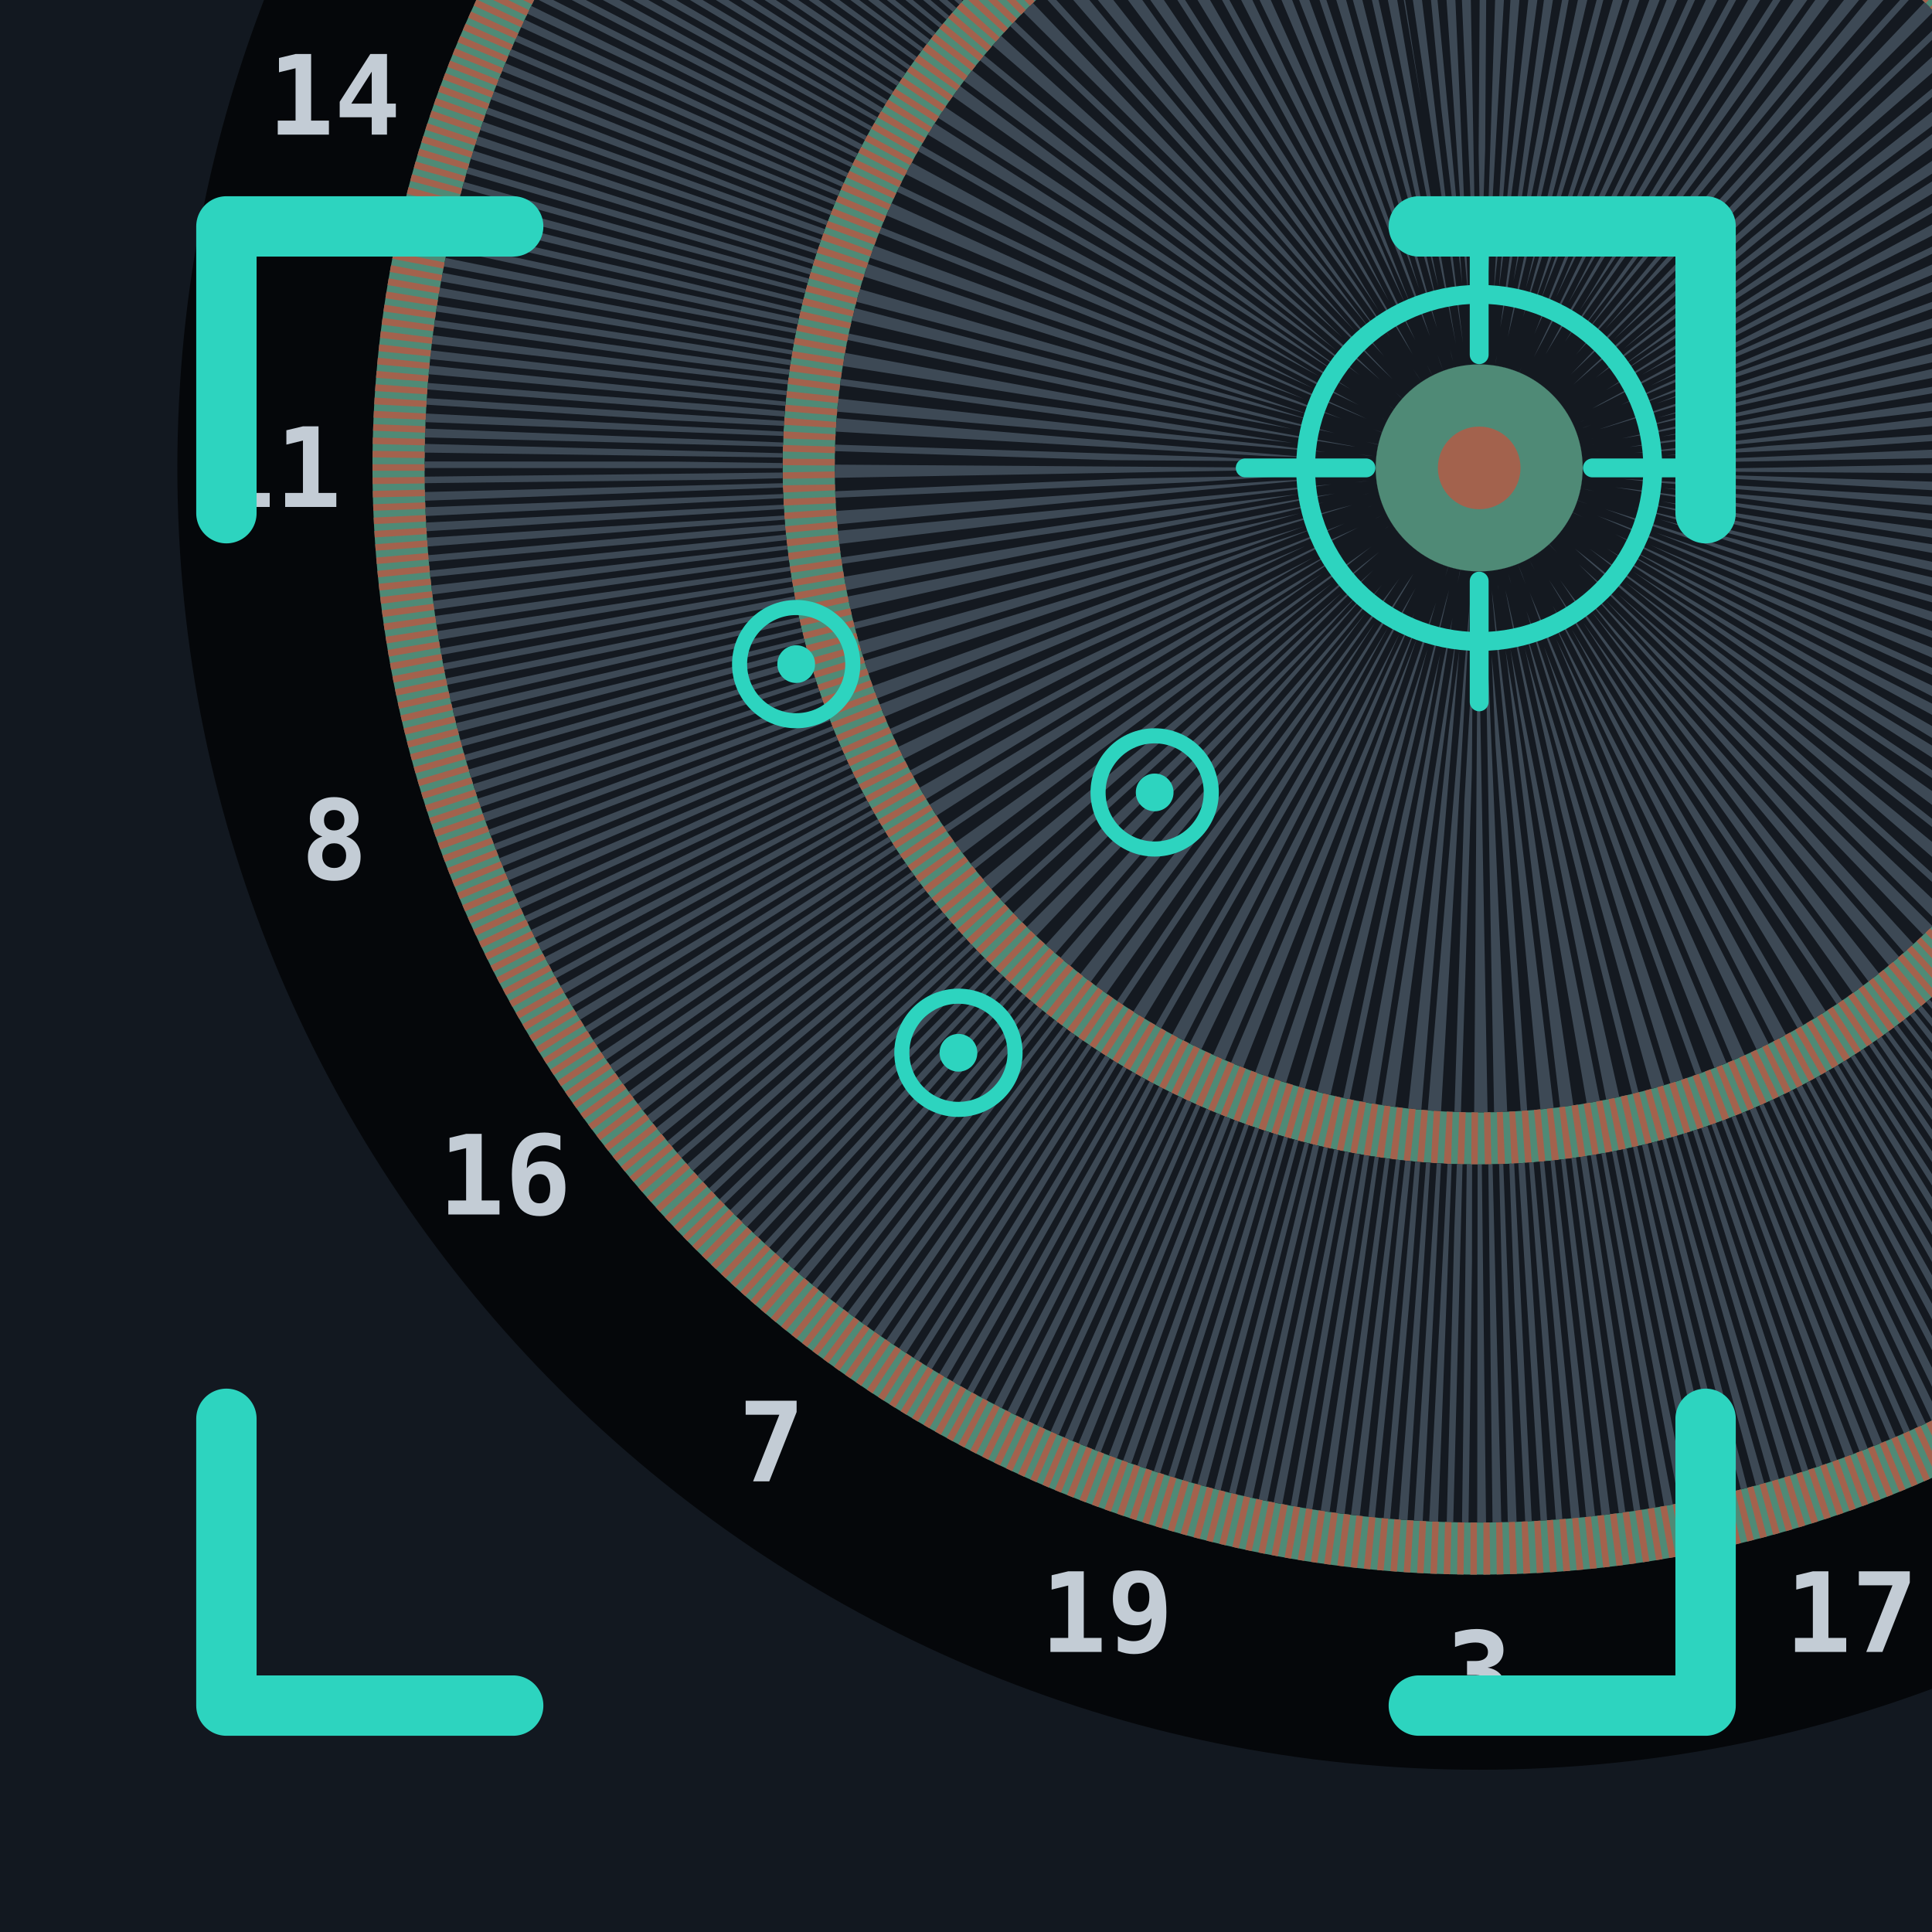
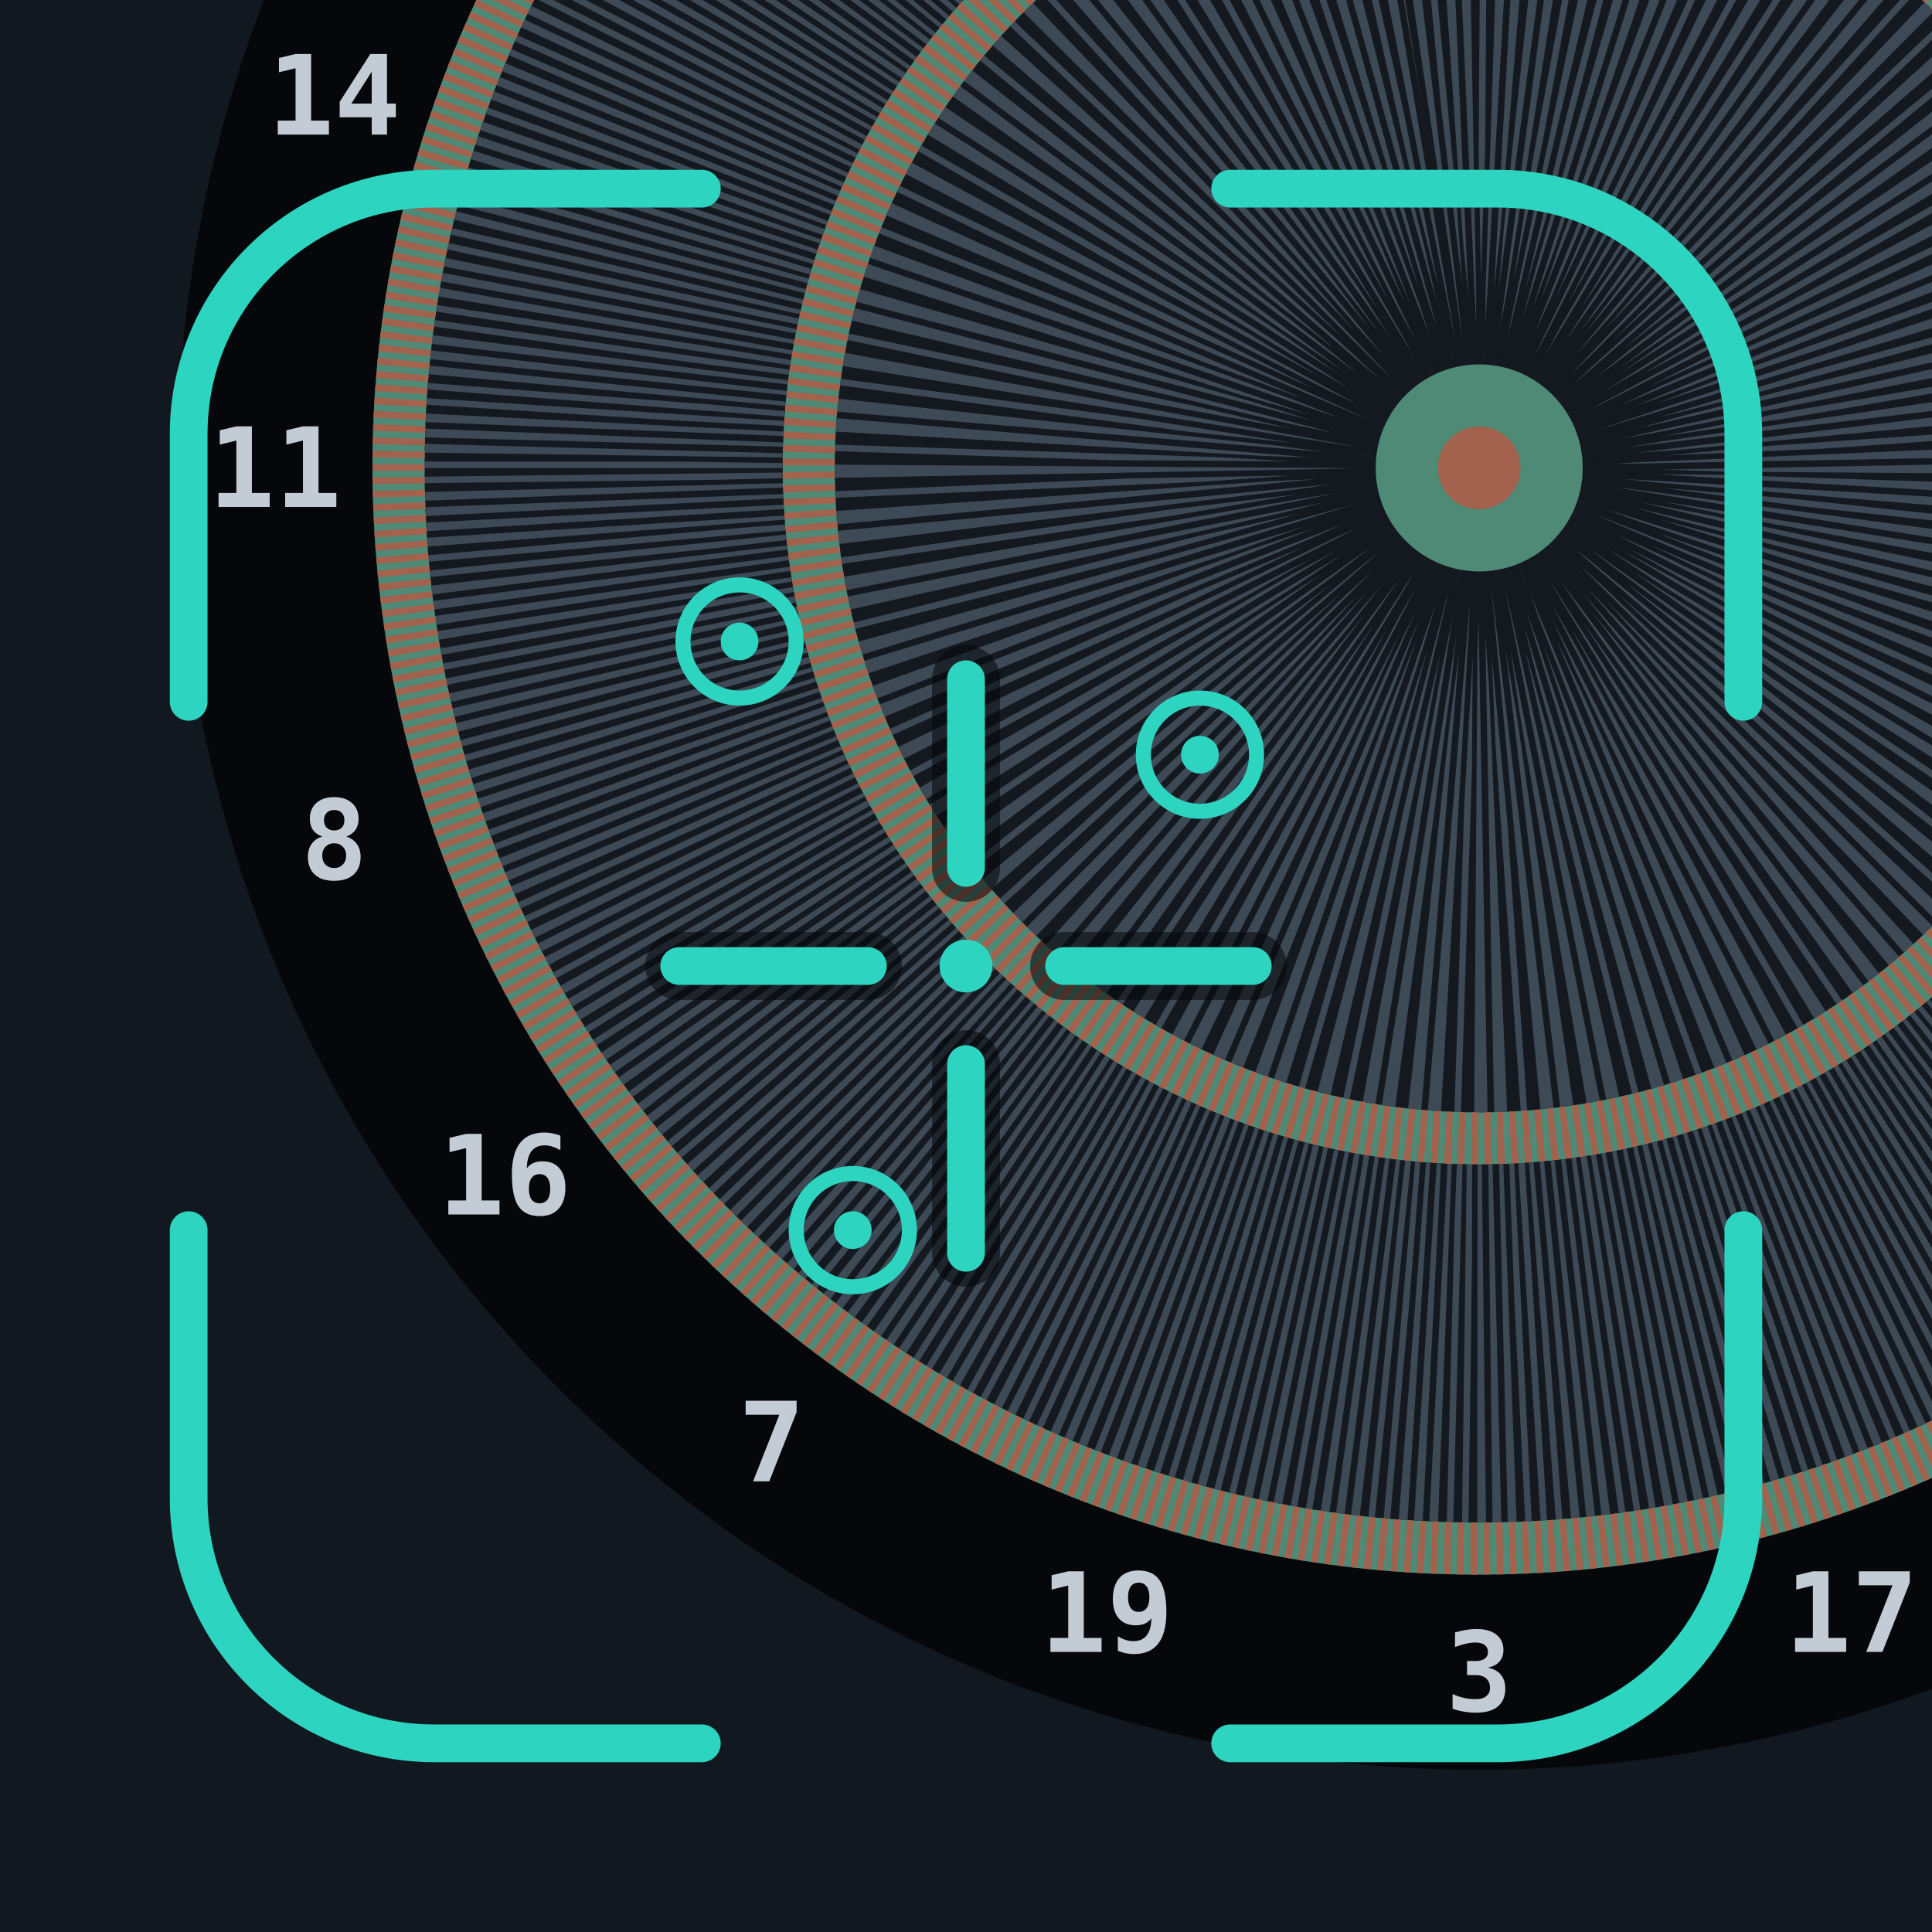
- <svg xmlns="http://www.w3.org/2000/svg" width="1024" height="1024" viewBox="0 0 512 512" role="img" aria-label="A muted dartboard seen through camera viewfinder brackets, with a reticle on the bull and tap markers on the board">
+ <svg xmlns="http://www.w3.org/2000/svg" width="1024" height="1024" viewBox="0 0 512 512" role="img" aria-label="A muted dartboard seen through rounded camera viewfinder brackets, with a crosshair in the centre and tap markers on the board">
  <rect width="512" height="512" fill="#121820" />
  <g transform="translate(47 -221) scale(1.725)">
    <circle cx="200" cy="200" r="200" fill="#05070a" />
    <g transform="rotate(-99 200 200)" fill="none">
      <circle cx="200" cy="200" r="57.45" stroke="#3d4955" stroke-width="83.1" />
      <circle cx="200" cy="200" r="57.45" stroke="#141920" stroke-width="83.1" pathLength="20" stroke-dasharray="1 1" />
      <circle cx="200" cy="200" r="103" stroke="#4f8a76" stroke-width="8" />
      <circle cx="200" cy="200" r="103" stroke="#a3624d" stroke-width="8" pathLength="20" stroke-dasharray="1 1" />
      <circle cx="200" cy="200" r="134.5" stroke="#3d4955" stroke-width="55" />
      <circle cx="200" cy="200" r="134.5" stroke="#141920" stroke-width="55" pathLength="20" stroke-dasharray="1 1" />
      <circle cx="200" cy="200" r="166" stroke="#4f8a76" stroke-width="8" />
      <circle cx="200" cy="200" r="166" stroke="#a3624d" stroke-width="8" pathLength="20" stroke-dasharray="1 1" />
    </g>
    <circle cx="200" cy="200" r="15.9" fill="#4f8a76" />
    <circle cx="200" cy="200" r="6.35" fill="#a3624d" />
    <g font-size="17" text-anchor="middle" fill="#c3ccd5" font-family="JetBrains Mono, monospace" font-weight="700">
      <text x="200.0" y="21.0">20</text>
      <text x="257.2" y="30.1">1</text>
      <text x="308.7" y="56.3">18</text>
      <text x="349.7" y="97.3">4</text>
      <text x="375.9" y="148.8">13</text>
      <text x="385.0" y="206.0">6</text>
      <text x="375.9" y="263.2">10</text>
      <text x="349.7" y="314.7">15</text>
      <text x="308.7" y="355.7">2</text>
      <text x="257.2" y="381.9">17</text>
      <text x="200.0" y="391.0">3</text>
      <text x="142.8" y="381.9">19</text>
      <text x="91.3" y="355.7">7</text>
      <text x="50.3" y="314.7">16</text>
      <text x="24.1" y="263.2">8</text>
      <text x="15.0" y="206.0">11</text>
      <text x="24.1" y="148.8">14</text>
      <text x="50.3" y="97.3">9</text>
      <text x="91.3" y="56.3">12</text>
      <text x="142.8" y="30.1">5</text>
    </g>
  </g>
-   <g fill="none" stroke="#2dd4bf" stroke-width="5" stroke-linecap="round">
-     <circle cx="392" cy="124" r="46" />
-     <path d="M392 62 V94 M392 154 V186 M330 124 H362 M422 124 H454" />
-   </g>
  <g fill="none" stroke="#2dd4bf" stroke-width="4">
-     <circle cx="254" cy="279" r="15" />
-     <circle cx="306" cy="210" r="15" />
-     <circle cx="211" cy="176" r="15" />
+     <circle cx="226" cy="326" r="15" />
+     <circle cx="318" cy="200" r="15" />
+     <circle cx="196" cy="170" r="15" />
  </g>
  <g fill="#2dd4bf">
-     <circle cx="254" cy="279" r="5" />
-     <circle cx="306" cy="210" r="5" />
-     <circle cx="211" cy="176" r="5" />
+     <circle cx="226" cy="326" r="5" />
+     <circle cx="318" cy="200" r="5" />
+     <circle cx="196" cy="170" r="5" />
  </g>
-   <g fill="none" stroke="#2dd4bf" stroke-width="16" stroke-linecap="round" stroke-linejoin="round">
-     <path d="M60 136 V60 H136" />
-     <path d="M376 60 H452 V136" />
-     <path d="M60 376 V452 H136" />
-     <path d="M376 452 H452 V376" />
+   <g stroke="#05070a" stroke-opacity="0.55" stroke-width="18" stroke-linecap="round" fill="none">
+     <path d="M256 180 V230 M256 282 V332 M180 256 H230 M282 256 H332" />
+   </g>
+   <g stroke="#2dd4bf" stroke-width="10" stroke-linecap="round" fill="none">
+     <path d="M256 180 V230 M256 282 V332 M180 256 H230 M282 256 H332" />
+   </g>
+   <circle cx="256" cy="256" r="7" fill="#2dd4bf" />
+   <g fill="none" stroke="#2dd4bf" stroke-width="10" stroke-linecap="round" stroke-linejoin="round">
+     <path d="M50 186 V115 A65 65 0 0 1 115 50 H186" />
+     <path d="M326 50 H397 A65 65 0 0 1 462 115 V186" />
+     <path d="M50 326 V397 A65 65 0 0 0 115 462 H186" />
+     <path d="M326 462 H397 A65 65 0 0 0 462 397 V326" />
  </g>
</svg>
